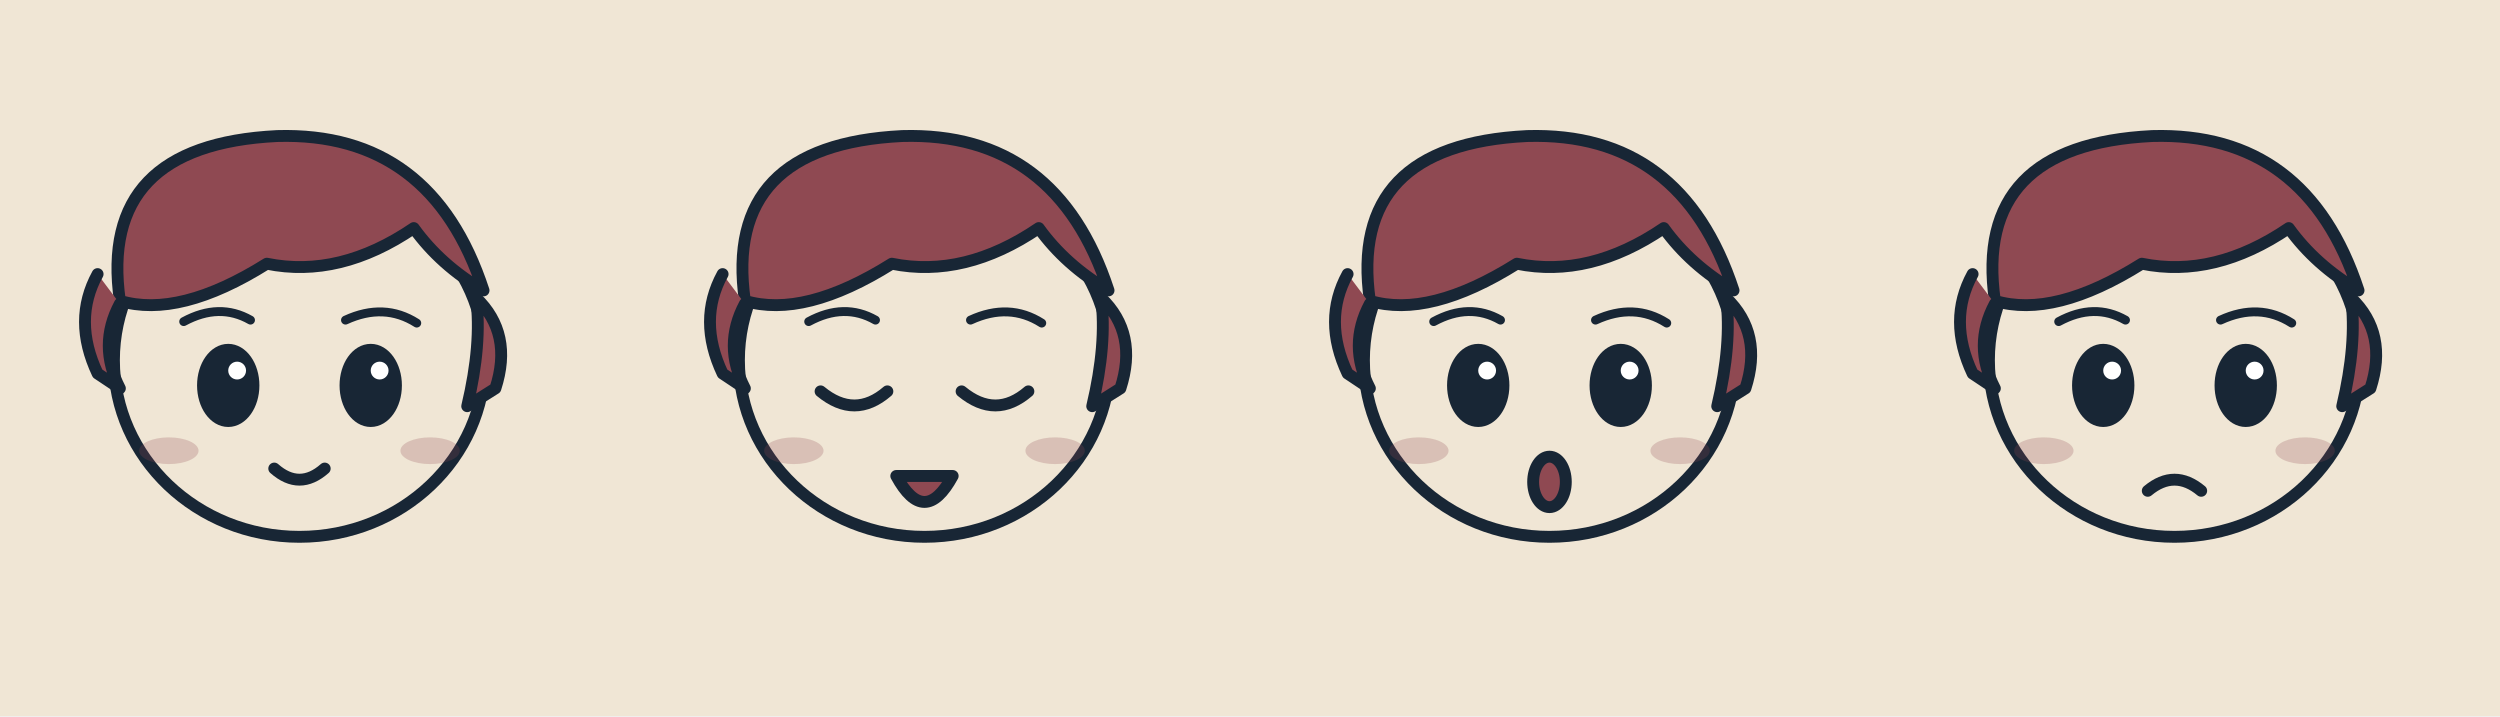
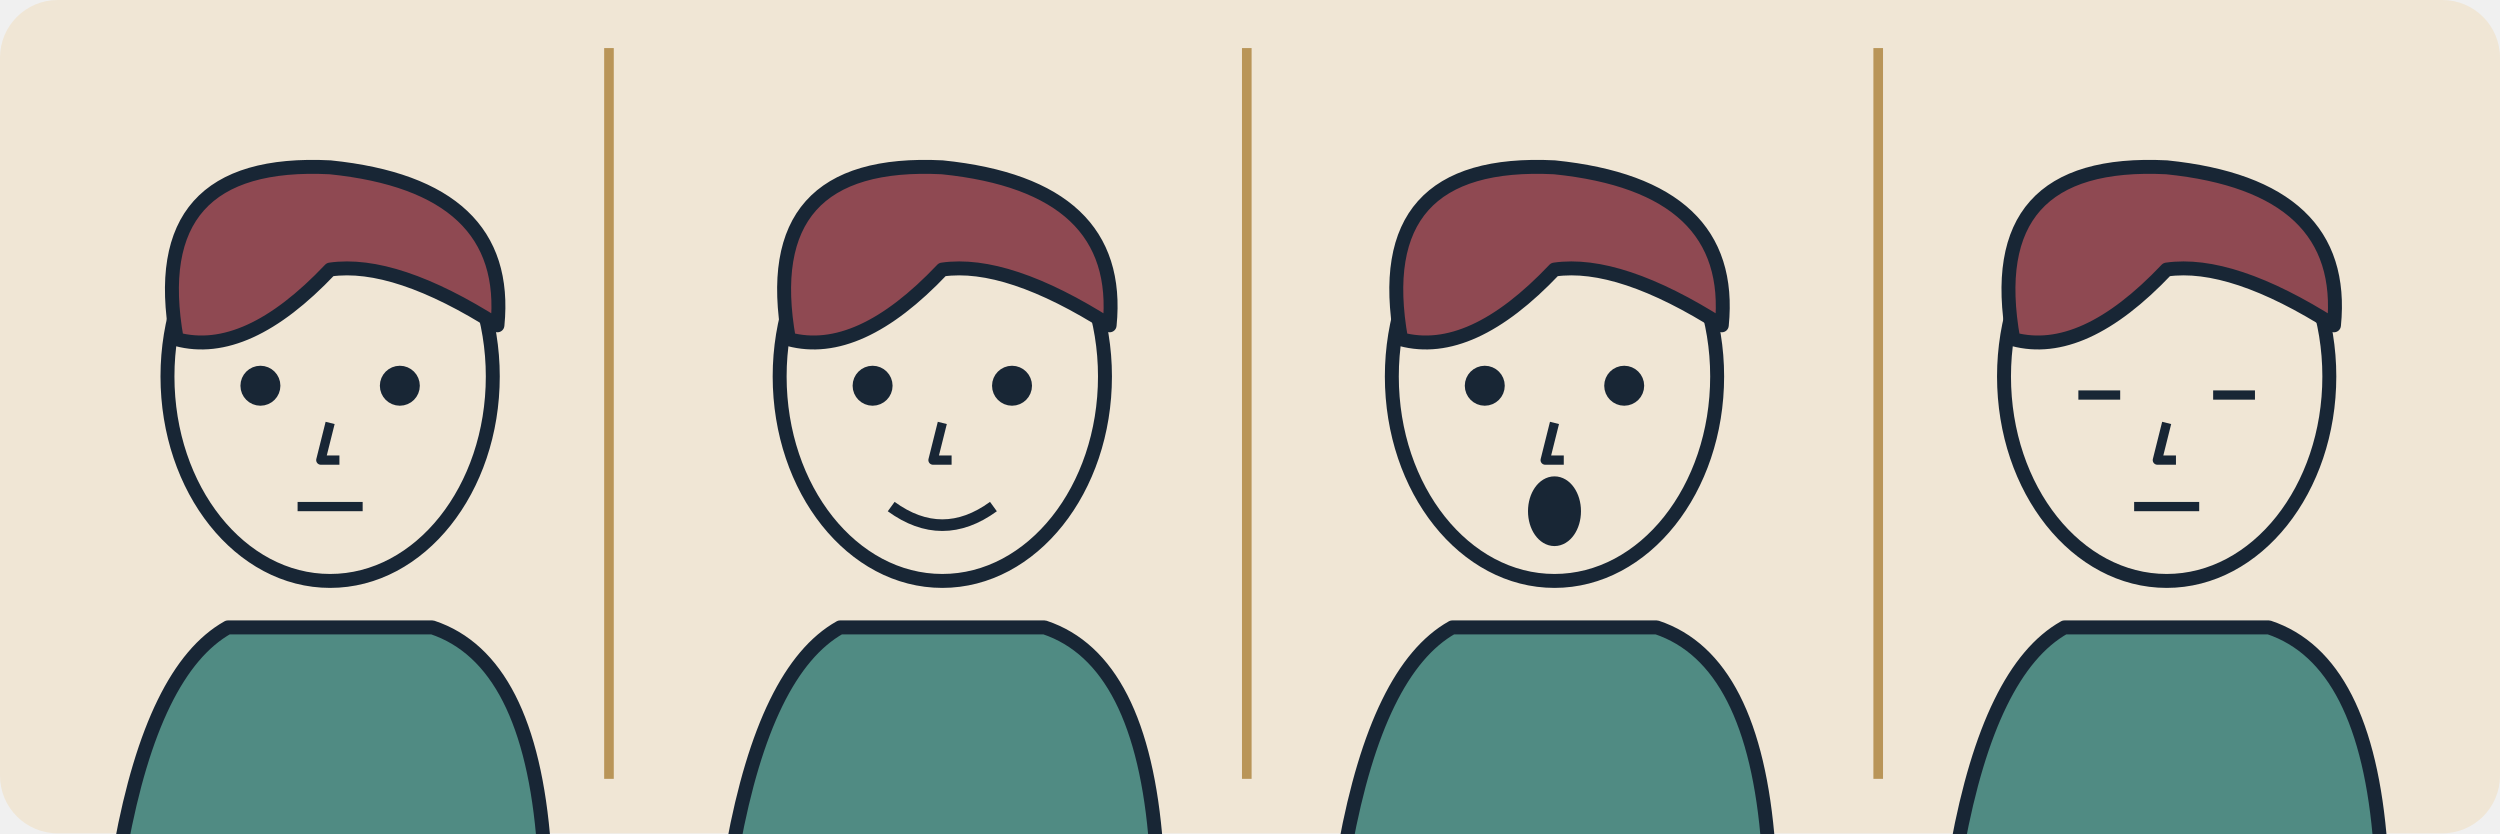
- <svg xmlns="http://www.w3.org/2000/svg" width="960" height="275" viewBox="0 0 960 275" role="img" aria-label="Expresiones faciales maestras - investigadora Nora Vale">
-   <g stroke="#182635" stroke-width="8" stroke-linejoin="round" stroke-linecap="round">
-     <rect width="960" height="275" fill="#F0E6D5" stroke="none" />
-     <g transform="translate(115 148) scale(.57)">
-       <ellipse cy="-17" rx="125" ry="119" fill="#F0E6D5" />
-       <path d="M-121-57q-15-105 106-111q104-3 139 104q-29-17-47-42q-50 34-99 24q-59 37-99 25Z" fill="#8F4952" />
-       <path d="M-121-55q-15 28 0 57l-15-10q-17-36 0-67M119-59q25 24 13 61l-19 12q10-42 6-73" fill="#8F4952" />
-       <ellipse cx="-48" cy="0" rx="17" ry="24" fill="#182635" />
-       <ellipse cx="48" cy="0" rx="17" ry="24" fill="#182635" />
-       <circle cx="-42" cy="-10" r="6" fill="#FFFFFF" stroke="none" />
-       <circle cx="54" cy="-10" r="6" fill="#FFFFFF" stroke="none" />
-       <path d="M-78-43q24-13 45-1 M31-44q26-12 48 2" fill="none" stroke-width="6" />
-       <ellipse cx="-88" cy="44" rx="20" ry="9" fill="#8F4952" stroke="none" opacity=".24" />
-       <ellipse cx="88" cy="44" rx="20" ry="9" fill="#8F4952" stroke="none" opacity=".24" />
-       <path d="M-17 56q17 15 34 0" fill="none" />
-     </g>
-     <g transform="translate(355 148) scale(.57)">
-       <ellipse cy="-17" rx="125" ry="119" fill="#F0E6D5" />
-       <path d="M-121-57q-15-105 106-111q104-3 139 104q-29-17-47-42q-50 34-99 24q-59 37-99 25Z" fill="#8F4952" />
-       <path d="M-121-55q-15 28 0 57l-15-10q-17-36 0-67M119-59q25 24 13 61l-19 12q10-42 6-73" fill="#8F4952" />
-       <path d="M-70 4q23 19 45 0 M25 4q23 19 45 0" fill="none" />
-       <path d="M-78-43q24-13 45-1 M31-44q26-12 48 2" fill="none" stroke-width="6" />
-       <ellipse cx="-88" cy="44" rx="20" ry="9" fill="#8F4952" stroke="none" opacity=".24" />
-       <ellipse cx="88" cy="44" rx="20" ry="9" fill="#8F4952" stroke="none" opacity=".24" />
-       <path d="M-19 61q19 35 38 0Z" fill="#8F4952" />
-     </g>
-     <g transform="translate(595 148) scale(.57)">
-       <ellipse cy="-17" rx="125" ry="119" fill="#F0E6D5" />
-       <path d="M-121-57q-15-105 106-111q104-3 139 104q-29-17-47-42q-50 34-99 24q-59 37-99 25Z" fill="#8F4952" />
-       <path d="M-121-55q-15 28 0 57l-15-10q-17-36 0-67M119-59q25 24 13 61l-19 12q10-42 6-73" fill="#8F4952" />
-       <ellipse cx="-48" cy="0" rx="17" ry="24" fill="#182635" />
-       <ellipse cx="48" cy="0" rx="17" ry="24" fill="#182635" />
-       <circle cx="-42" cy="-10" r="6" fill="#FFFFFF" stroke="none" />
-       <circle cx="54" cy="-10" r="6" fill="#FFFFFF" stroke="none" />
-       <path d="M-78-43q24-13 45-1 M31-44q26-12 48 2" fill="none" stroke-width="6" />
-       <ellipse cx="-88" cy="44" rx="20" ry="9" fill="#8F4952" stroke="none" opacity=".24" />
-       <ellipse cx="88" cy="44" rx="20" ry="9" fill="#8F4952" stroke="none" opacity=".24" />
-       <ellipse cy="65" rx="11" ry="17" fill="#8F4952" />
-     </g>
-     <g transform="translate(835 148) scale(.57)">
-       <ellipse cy="-17" rx="125" ry="119" fill="#F0E6D5" />
-       <path d="M-121-57q-15-105 106-111q104-3 139 104q-29-17-47-42q-50 34-99 24q-59 37-99 25Z" fill="#8F4952" />
-       <path d="M-121-55q-15 28 0 57l-15-10q-17-36 0-67M119-59q25 24 13 61l-19 12q10-42 6-73" fill="#8F4952" />
-       <ellipse cx="-48" cy="0" rx="17" ry="24" fill="#182635" />
-       <ellipse cx="48" cy="0" rx="17" ry="24" fill="#182635" />
-       <circle cx="-42" cy="-10" r="6" fill="#FFFFFF" stroke="none" />
-       <circle cx="54" cy="-10" r="6" fill="#FFFFFF" stroke="none" />
-       <path d="M-78-43q24-13 45-1 M31-44q26-12 48 2" fill="none" stroke-width="6" />
-       <ellipse cx="-88" cy="44" rx="20" ry="9" fill="#8F4952" stroke="none" opacity=".24" />
-       <ellipse cx="88" cy="44" rx="20" ry="9" fill="#8F4952" stroke="none" opacity=".24" />
-       <path d="M-18 71q18-15 36 0" fill="none" />
+ <svg xmlns="http://www.w3.org/2000/svg" width="780" height="260" viewBox="0 0 780 260" role="img" aria-label="Nora Vale - expresiones sobrias minimalistas">
+   <rect width="780" height="260" rx="18" fill="#F0E6D5" />
+   <g transform="translate(103 116) scale(1.45)">
+     <g stroke="#182635" stroke-width="3" stroke-linejoin="round">
+       <path d="M-45 102 Q-38 64 -22 55 L22 55 Q43 62 46 102Z" fill="#508B83" />
+       <ellipse cy="1" rx="35" ry="44" fill="#F0E6D5" />
+       <path d="M-33 -7 Q-40 -46 0 -44 Q39 -40 36 -10 Q14 -24 0 -22 Q-18 -3 -33 -7Z" fill="#8F4952" />
+       <circle cx="-15" cy="3" r="2.8" fill="#182635" />
+       <circle cx="15" cy="3" r="2.8" fill="#182635" />
+       <path d="M0 11L-2 19L2 19" fill="none" stroke-width="2" />
+       <path d="M-7 29 L7 29" fill="none" stroke="#182635" stroke-width="2" />
    </g>
  </g>
+   <g transform="translate(294 116) scale(1.45)">
+     <g stroke="#182635" stroke-width="3" stroke-linejoin="round">
+       <path d="M-45 102 Q-38 64 -22 55 L22 55 Q43 62 46 102Z" fill="#508B83" />
+       <ellipse cy="1" rx="35" ry="44" fill="#F0E6D5" />
+       <path d="M-33 -7 Q-40 -46 0 -44 Q39 -40 36 -10 Q14 -24 0 -22 Q-18 -3 -33 -7Z" fill="#8F4952" />
+       <circle cx="-15" cy="3" r="2.8" fill="#182635" />
+       <circle cx="15" cy="3" r="2.8" fill="#182635" />
+       <path d="M0 11L-2 19L2 19" fill="none" stroke-width="2" />
+       <path d="M-11 29 Q0 37 11 29" fill="none" stroke="#182635" stroke-width="2.5" />
+     </g>
+   </g>
+   <g transform="translate(485 116) scale(1.45)">
+     <g stroke="#182635" stroke-width="3" stroke-linejoin="round">
+       <path d="M-45 102 Q-38 64 -22 55 L22 55 Q43 62 46 102Z" fill="#508B83" />
+       <ellipse cy="1" rx="35" ry="44" fill="#F0E6D5" />
+       <path d="M-33 -7 Q-40 -46 0 -44 Q39 -40 36 -10 Q14 -24 0 -22 Q-18 -3 -33 -7Z" fill="#8F4952" />
+       <circle cx="-15" cy="3" r="2.8" fill="#182635" />
+       <circle cx="15" cy="3" r="2.8" fill="#182635" />
+       <path d="M0 11L-2 19L2 19" fill="none" stroke-width="2" />
+       <ellipse cx="0" cy="30" rx="4.2" ry="6" fill="#182635" />
+     </g>
+   </g>
+   <g transform="translate(676 116) scale(1.45)">
+     <g stroke="#182635" stroke-width="3" stroke-linejoin="round">
+       <path d="M-45 102 Q-38 64 -22 55 L22 55 Q43 62 46 102Z" fill="#508B83" />
+       <ellipse cy="1" rx="35" ry="44" fill="#F0E6D5" />
+       <path d="M-33 -7 Q-40 -46 0 -44 Q39 -40 36 -10 Q14 -24 0 -22 Q-18 -3 -33 -7Z" fill="#8F4952" />
+       <path d="M-19 5 L-10 5 M10 5 L19 5" fill="none" stroke="#182635" stroke-width="2" />
+       <path d="M0 11L-2 19L2 19" fill="none" stroke-width="2" />
+       <path d="M-7 29 L7 29" fill="none" stroke="#182635" stroke-width="2" />
+     </g>
+   </g>
+   <g stroke="#B99558" stroke-width="3" fill="none">
+     <path d="M190 15v228 M389 15v228 M586 15v228" />
+   </g>
</svg>
